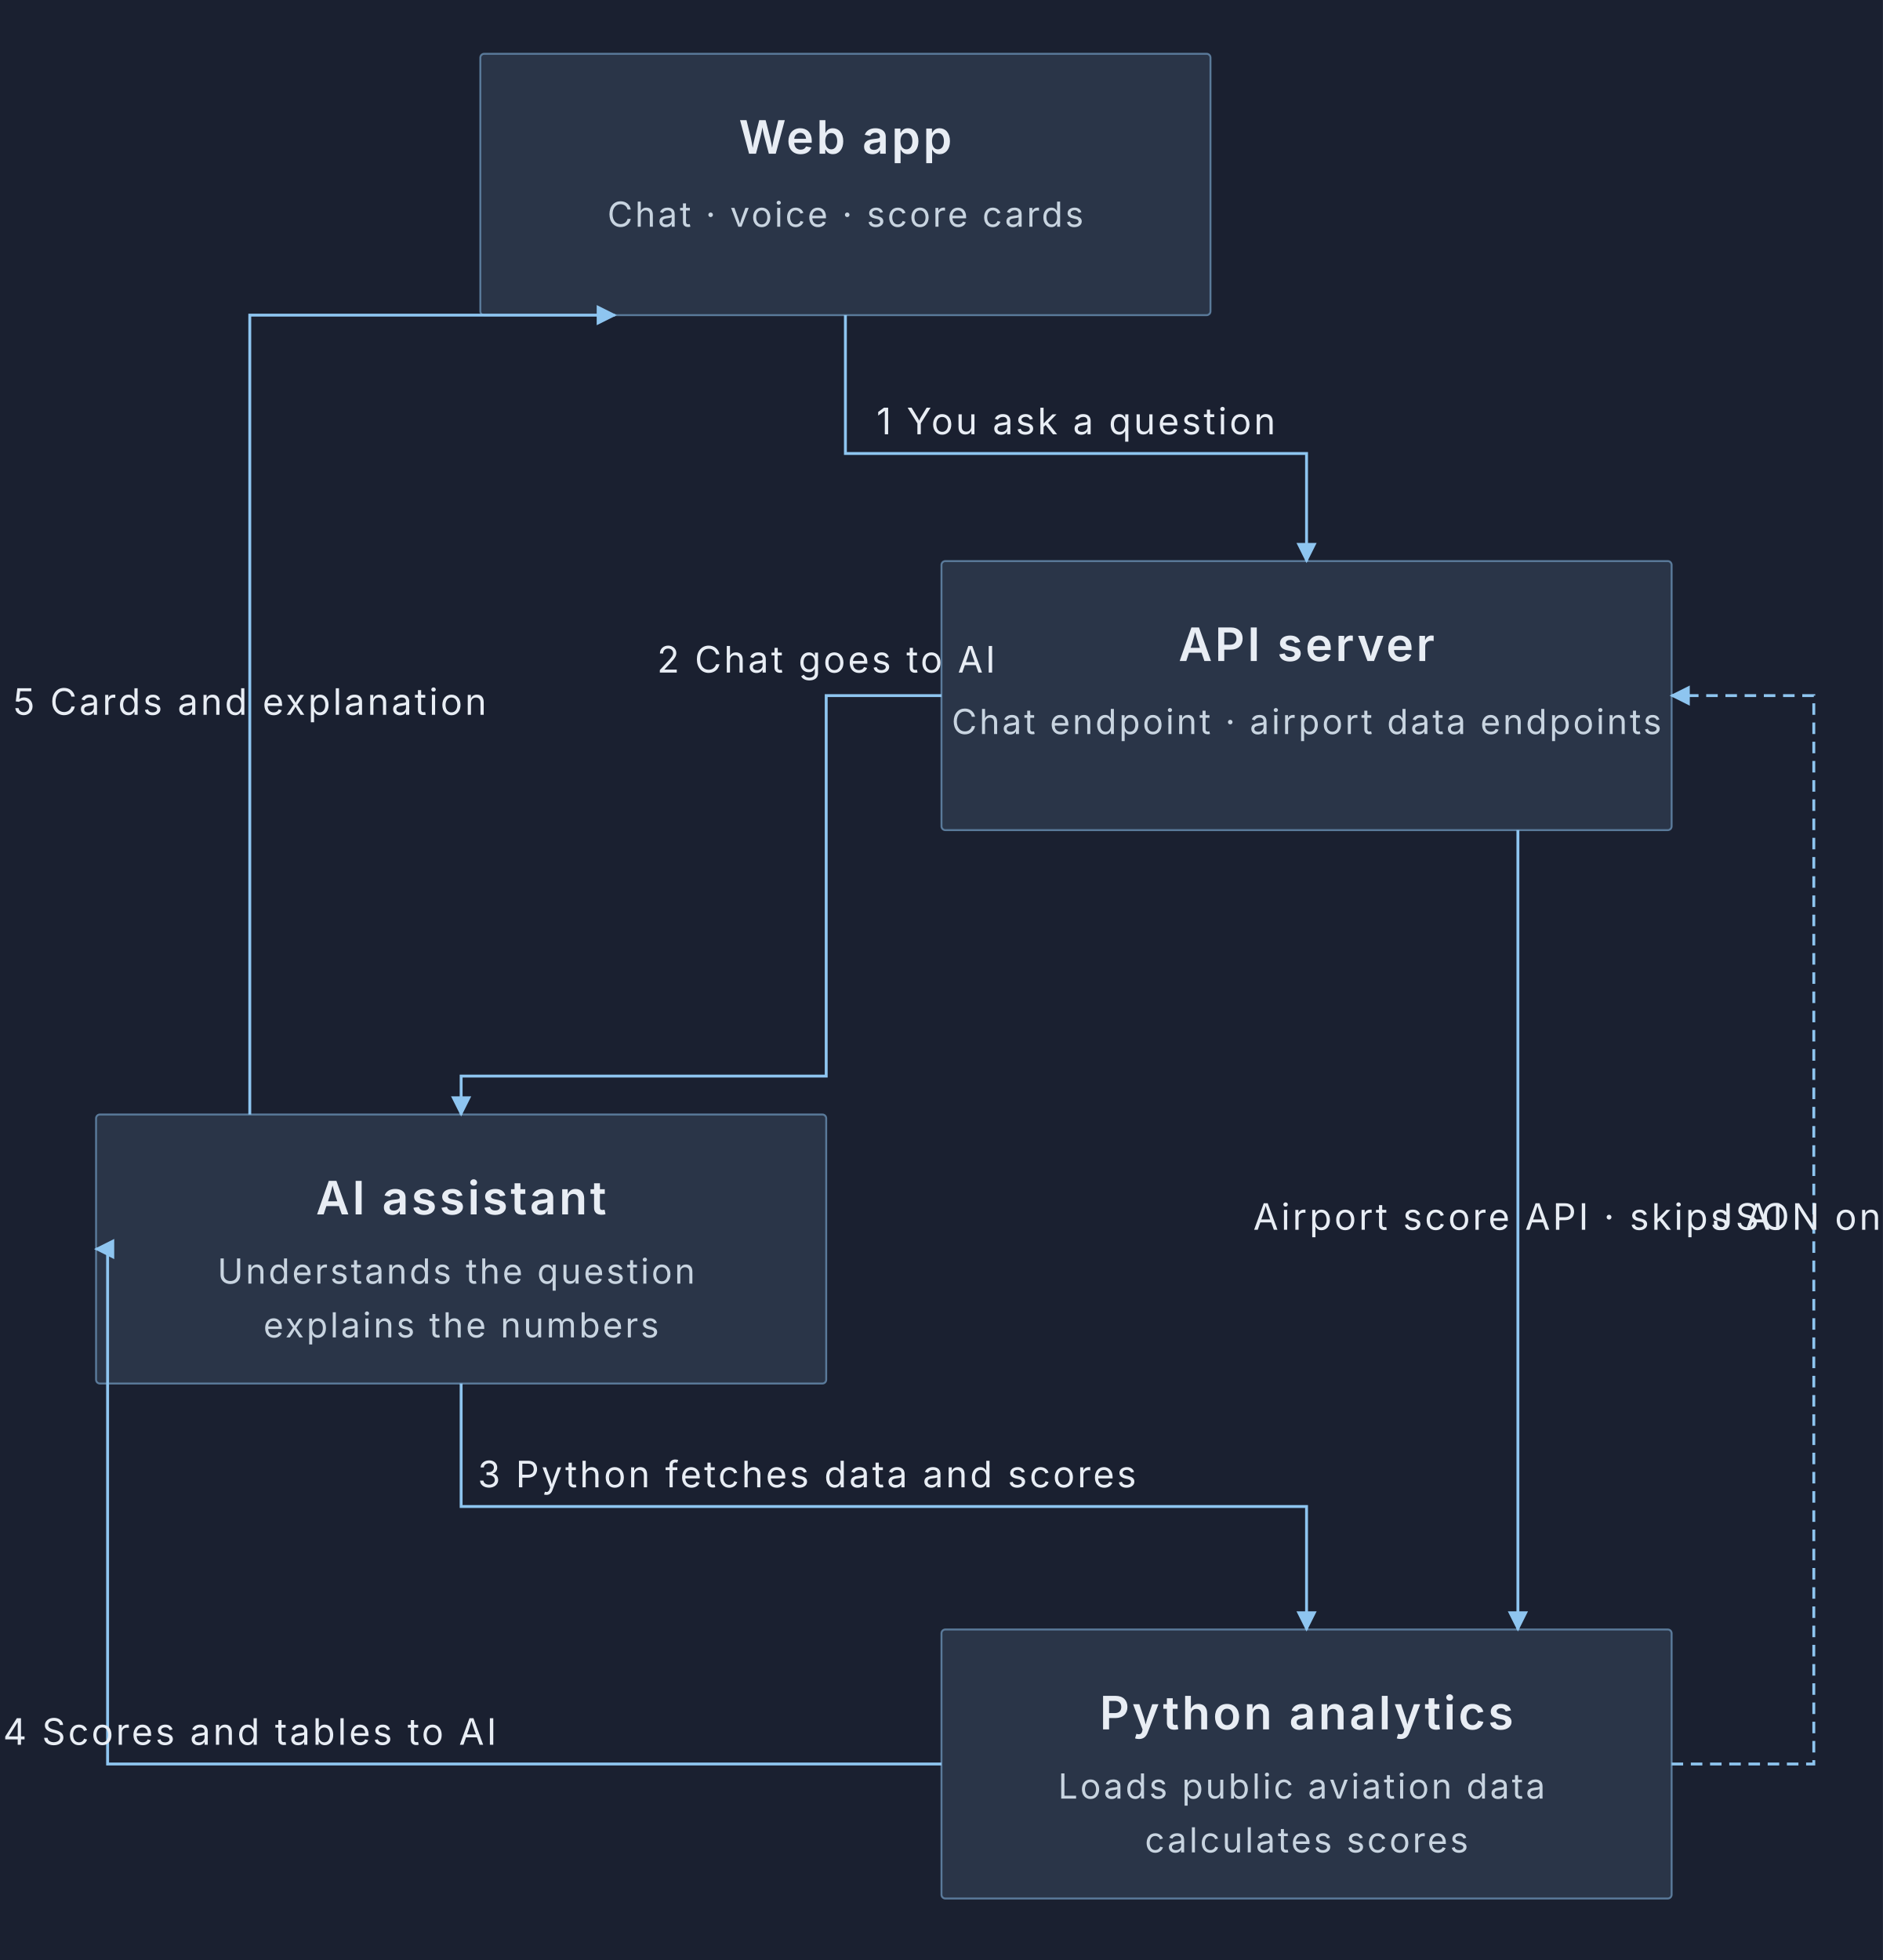
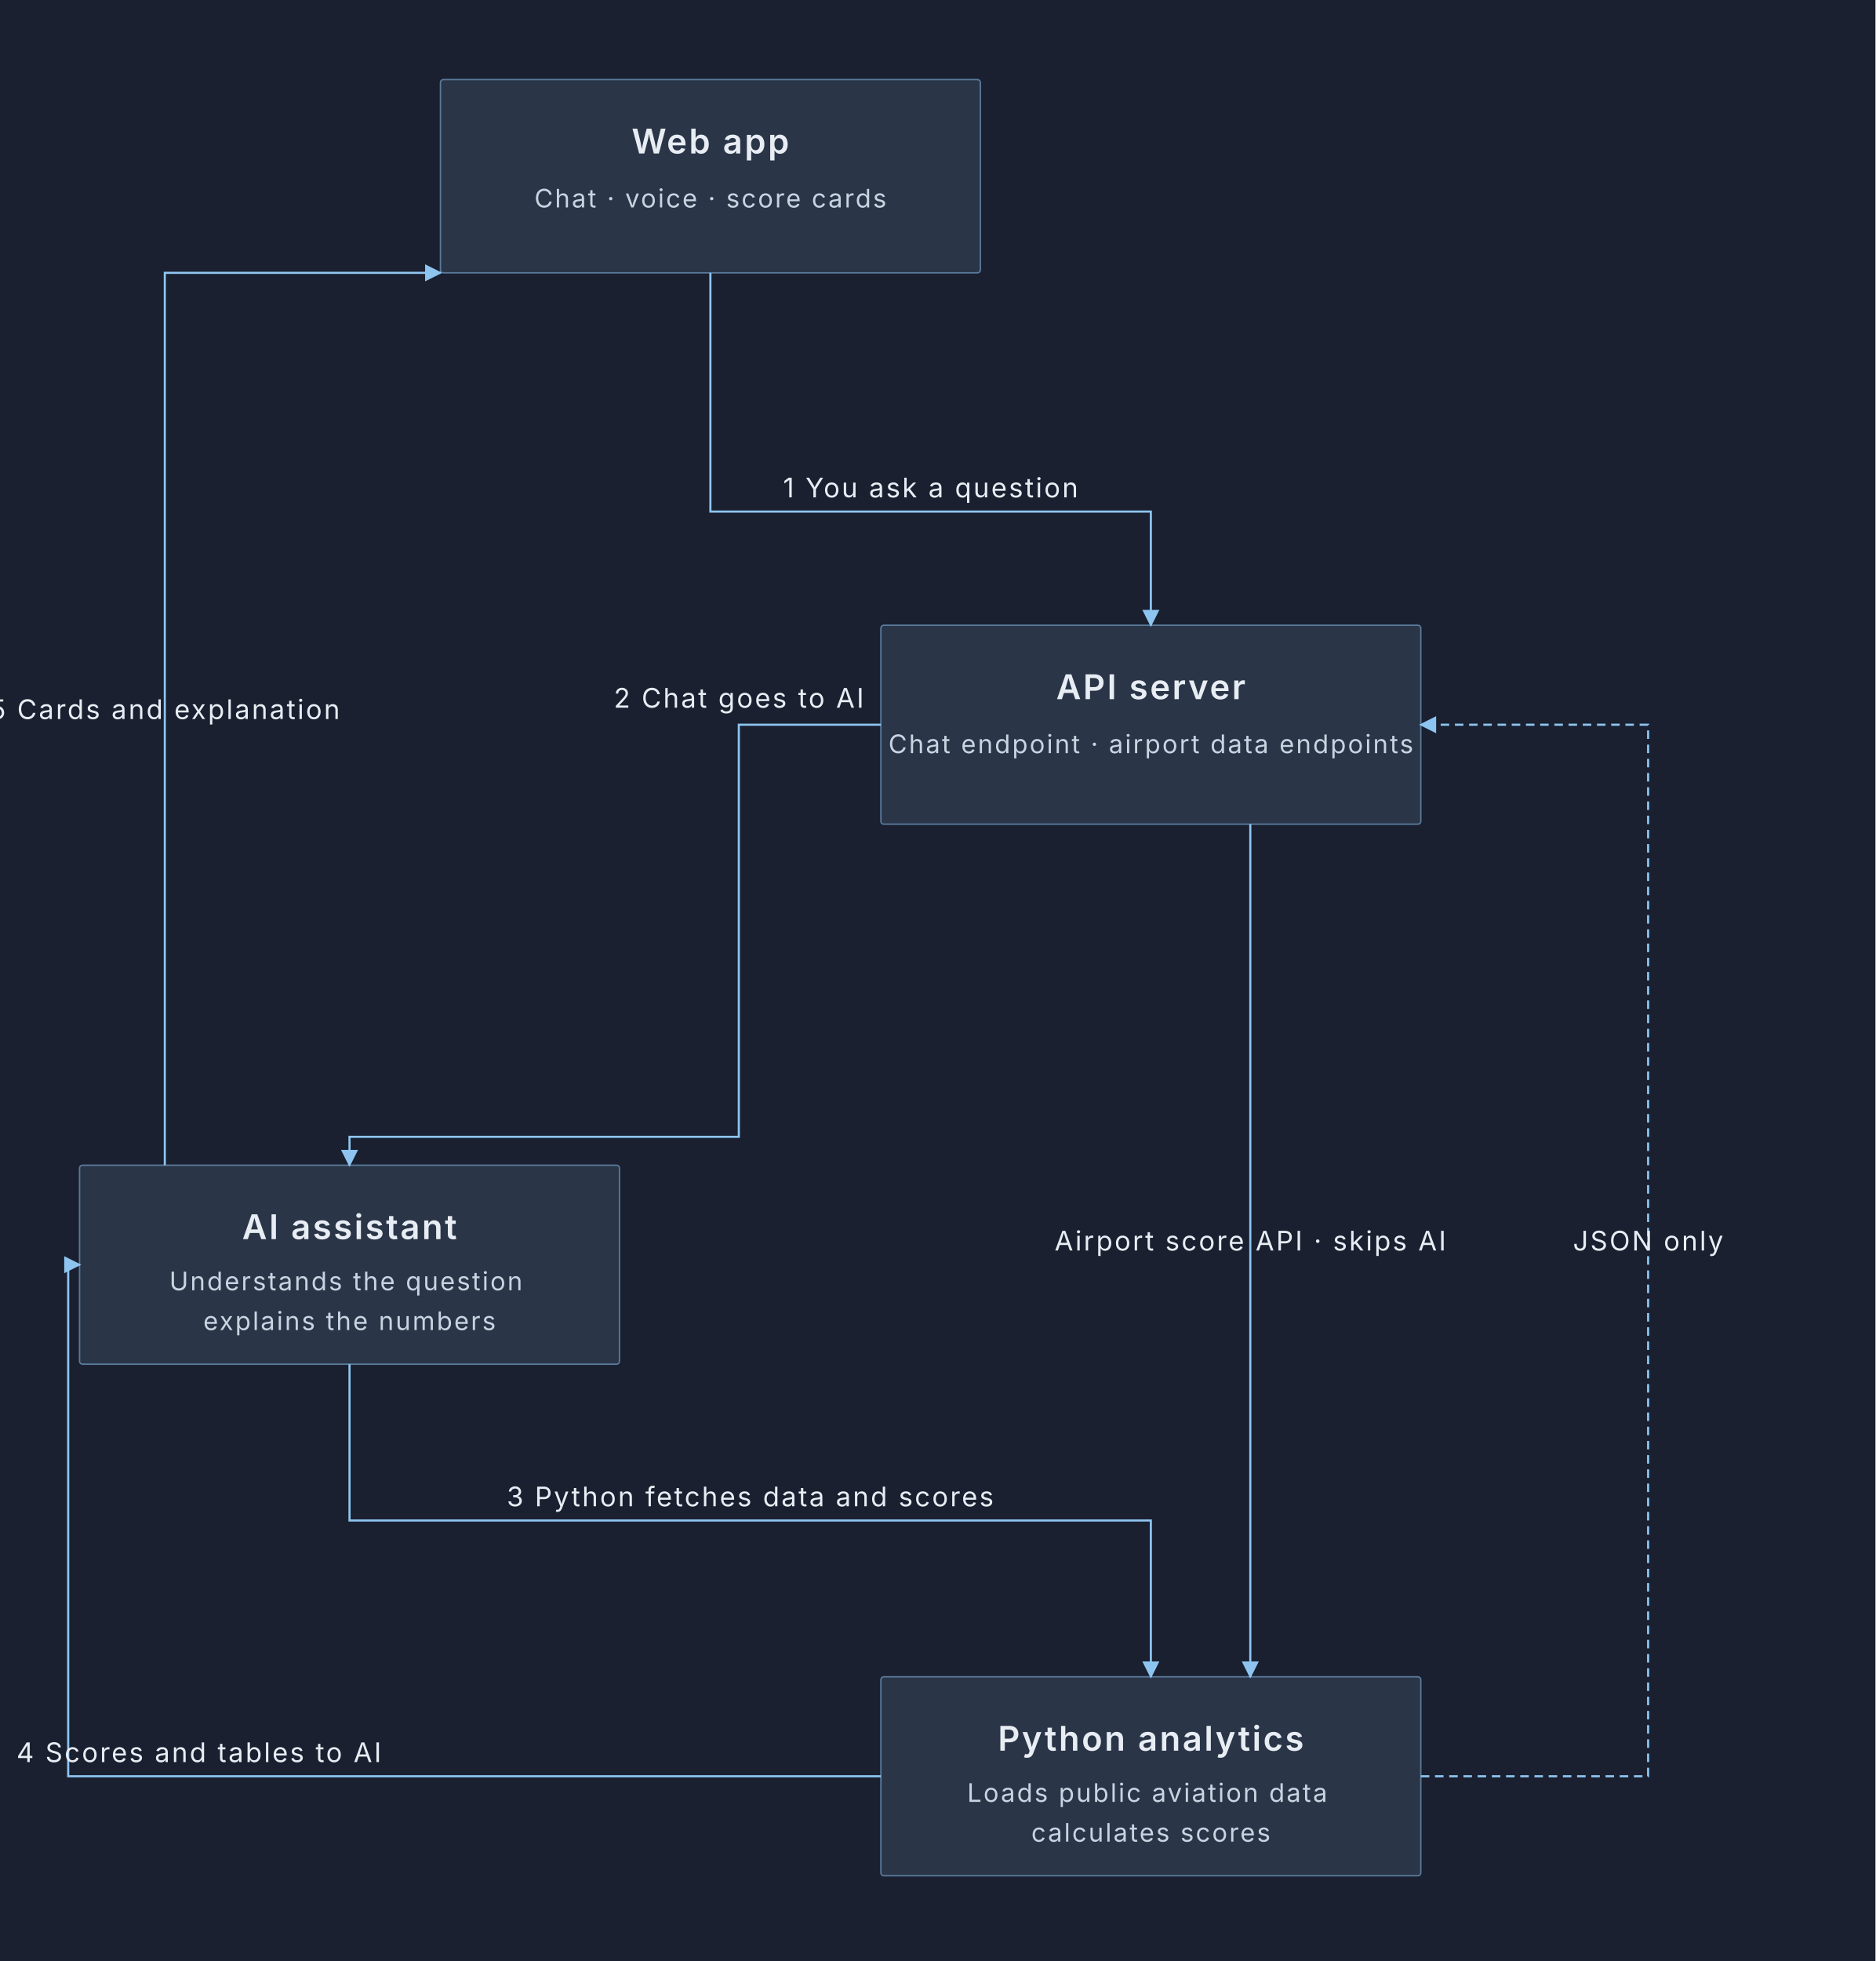
- <svg xmlns="http://www.w3.org/2000/svg" viewBox="0 0 980 1020" role="img" aria-label="AirportIQ architecture">
+ <svg xmlns="http://www.w3.org/2000/svg" viewBox="0 0 1320 1380" role="img" aria-label="AirportIQ architecture">
  <defs>
-     <marker id="arrow" viewBox="0 0 10 10" refX="9" refY="5" markerWidth="7" markerHeight="7" orient="auto-start-reverse">
+     <marker id="arrow" viewBox="0 0 10 10" refX="9" refY="5" markerWidth="8" markerHeight="8" orient="auto">
      <path d="M 0 0 L 10 5 L 0 10 z" fill="#8ec5f0" />
    </marker>
    <style>
      text {
        font-family: Inter, "Segoe UI", system-ui, sans-serif;
        fill: #e8edf4;
        letter-spacing: 0.08em;
      }
      .box { fill: #2a3548; stroke: #5a7a9a; stroke-width: 1; }
      .edge { fill: none; stroke: #8ec5f0; stroke-width: 1.5; marker-end: url(#arrow); }
      .edge-dashed { fill: none; stroke: #8ec5f0; stroke-width: 1.5; stroke-dasharray: 6 4; marker-end: url(#arrow); }
      .edge-label { font-size: 19px; letter-spacing: 0.07em; text-anchor: middle; }
      .title { font-size: 24px; font-weight: 600; letter-spacing: 0.06em; }
      .sub { font-size: 18px; fill: #c8d4e0; letter-spacing: 0.07em; }
    </style>
  </defs>
  <rect width="100%" height="100%" fill="#1a2030" />
-   <g transform="translate(250, 28)">
+   <g transform="translate(310, 56)">
    <rect class="box" width="380" height="136" rx="2" />
    <text x="190" y="52" class="title" text-anchor="middle">Web app</text>
    <text x="190" y="90" class="sub" text-anchor="middle">Chat · voice · score cards</text>
  </g>
-   <g transform="translate(490, 292)">
+   <g transform="translate(620, 440)">
    <rect class="box" width="380" height="140" rx="2" />
    <text x="190" y="52" class="title" text-anchor="middle">API server</text>
    <text x="190" y="90" class="sub" text-anchor="middle">Chat endpoint · airport data endpoints</text>
  </g>
-   <g transform="translate(50, 580)">
+   <g transform="translate(56, 820)">
    <rect class="box" width="380" height="140" rx="2" />
    <text x="190" y="52" class="title" text-anchor="middle">AI assistant</text>
    <text class="sub" text-anchor="middle">
      <tspan x="190" y="88">Understands the question</tspan>
      <tspan x="190" dy="28">explains the numbers</tspan>
    </text>
  </g>
-   <g transform="translate(490, 848)">
+   <g transform="translate(620, 1180)">
    <rect class="box" width="380" height="140" rx="2" />
    <text x="190" y="52" class="title" text-anchor="middle">Python analytics</text>
    <text class="sub" text-anchor="middle">
      <tspan x="190" y="88">Loads public aviation data</tspan>
      <tspan x="190" dy="28">calculates scores</tspan>
    </text>
  </g>
-   <path class="edge" d="M 440 164 L 440 236 L 680 236 L 680 292" />
-   <text class="edge-label" x="560" y="226">1 You ask a question</text>
-   <path class="edge" d="M 490 362 L 430 362 L 430 560 L 240 560 L 240 580" />
-   <text class="edge-label" x="430" y="350">2 Chat goes to AI</text>
-   <path class="edge" d="M 240 720 L 240 784 L 680 784 L 680 848" />
-   <text class="edge-label" x="420" y="774">3 Python fetches data and scores</text>
-   <path class="edge" d="M 490 918 L 56 918 L 56 650 L 50 650" />
-   <text class="edge-label" x="130" y="908">4 Scores and tables to AI</text>
-   <path class="edge" d="M 130 580 L 130 164 L 320 164" />
-   <text class="edge-label" x="130" y="372">5 Cards and explanation</text>
-   <path class="edge" d="M 790 432 L 790 848" />
-   <text class="edge-label" x="790" y="640">Airport score API · skips AI</text>
-   <path class="edge-dashed" d="M 870 918 L 944 918 L 944 362 L 870 362" />
-   <text class="edge-label" x="944" y="640">JSON only</text>
+   <path class="edge" d="M 500 192 L 500 360 L 810 360 L 810 440" />
+   <text class="edge-label" x="655" y="350">1 You ask a question</text>
+   <path class="edge" d="M 620 510 L 520 510 L 520 800 L 246 800 L 246 820" />
+   <text class="edge-label" x="520" y="498">2 Chat goes to AI</text>
+   <path class="edge" d="M 246 960 L 246 1070 L 810 1070 L 810 1180" />
+   <text class="edge-label" x="528" y="1060">3 Python fetches data and scores</text>
+   <path class="edge" d="M 620 1250 L 48 1250 L 48 890 L 56 890" />
+   <text class="edge-label" x="140" y="1240">4 Scores and tables to AI</text>
+   <path class="edge" d="M 116 820 L 116 192 L 310 192" />
+   <text class="edge-label" x="116" y="506">5 Cards and explanation</text>
+   <path class="edge" d="M 880 580 L 880 1180" />
+   <text class="edge-label" x="880" y="880">Airport score API · skips AI</text>
+   <path class="edge-dashed" d="M 1000 1250 L 1160 1250 L 1160 510 L 1000 510" />
+   <text class="edge-label" x="1160" y="880">JSON only</text>
</svg>
